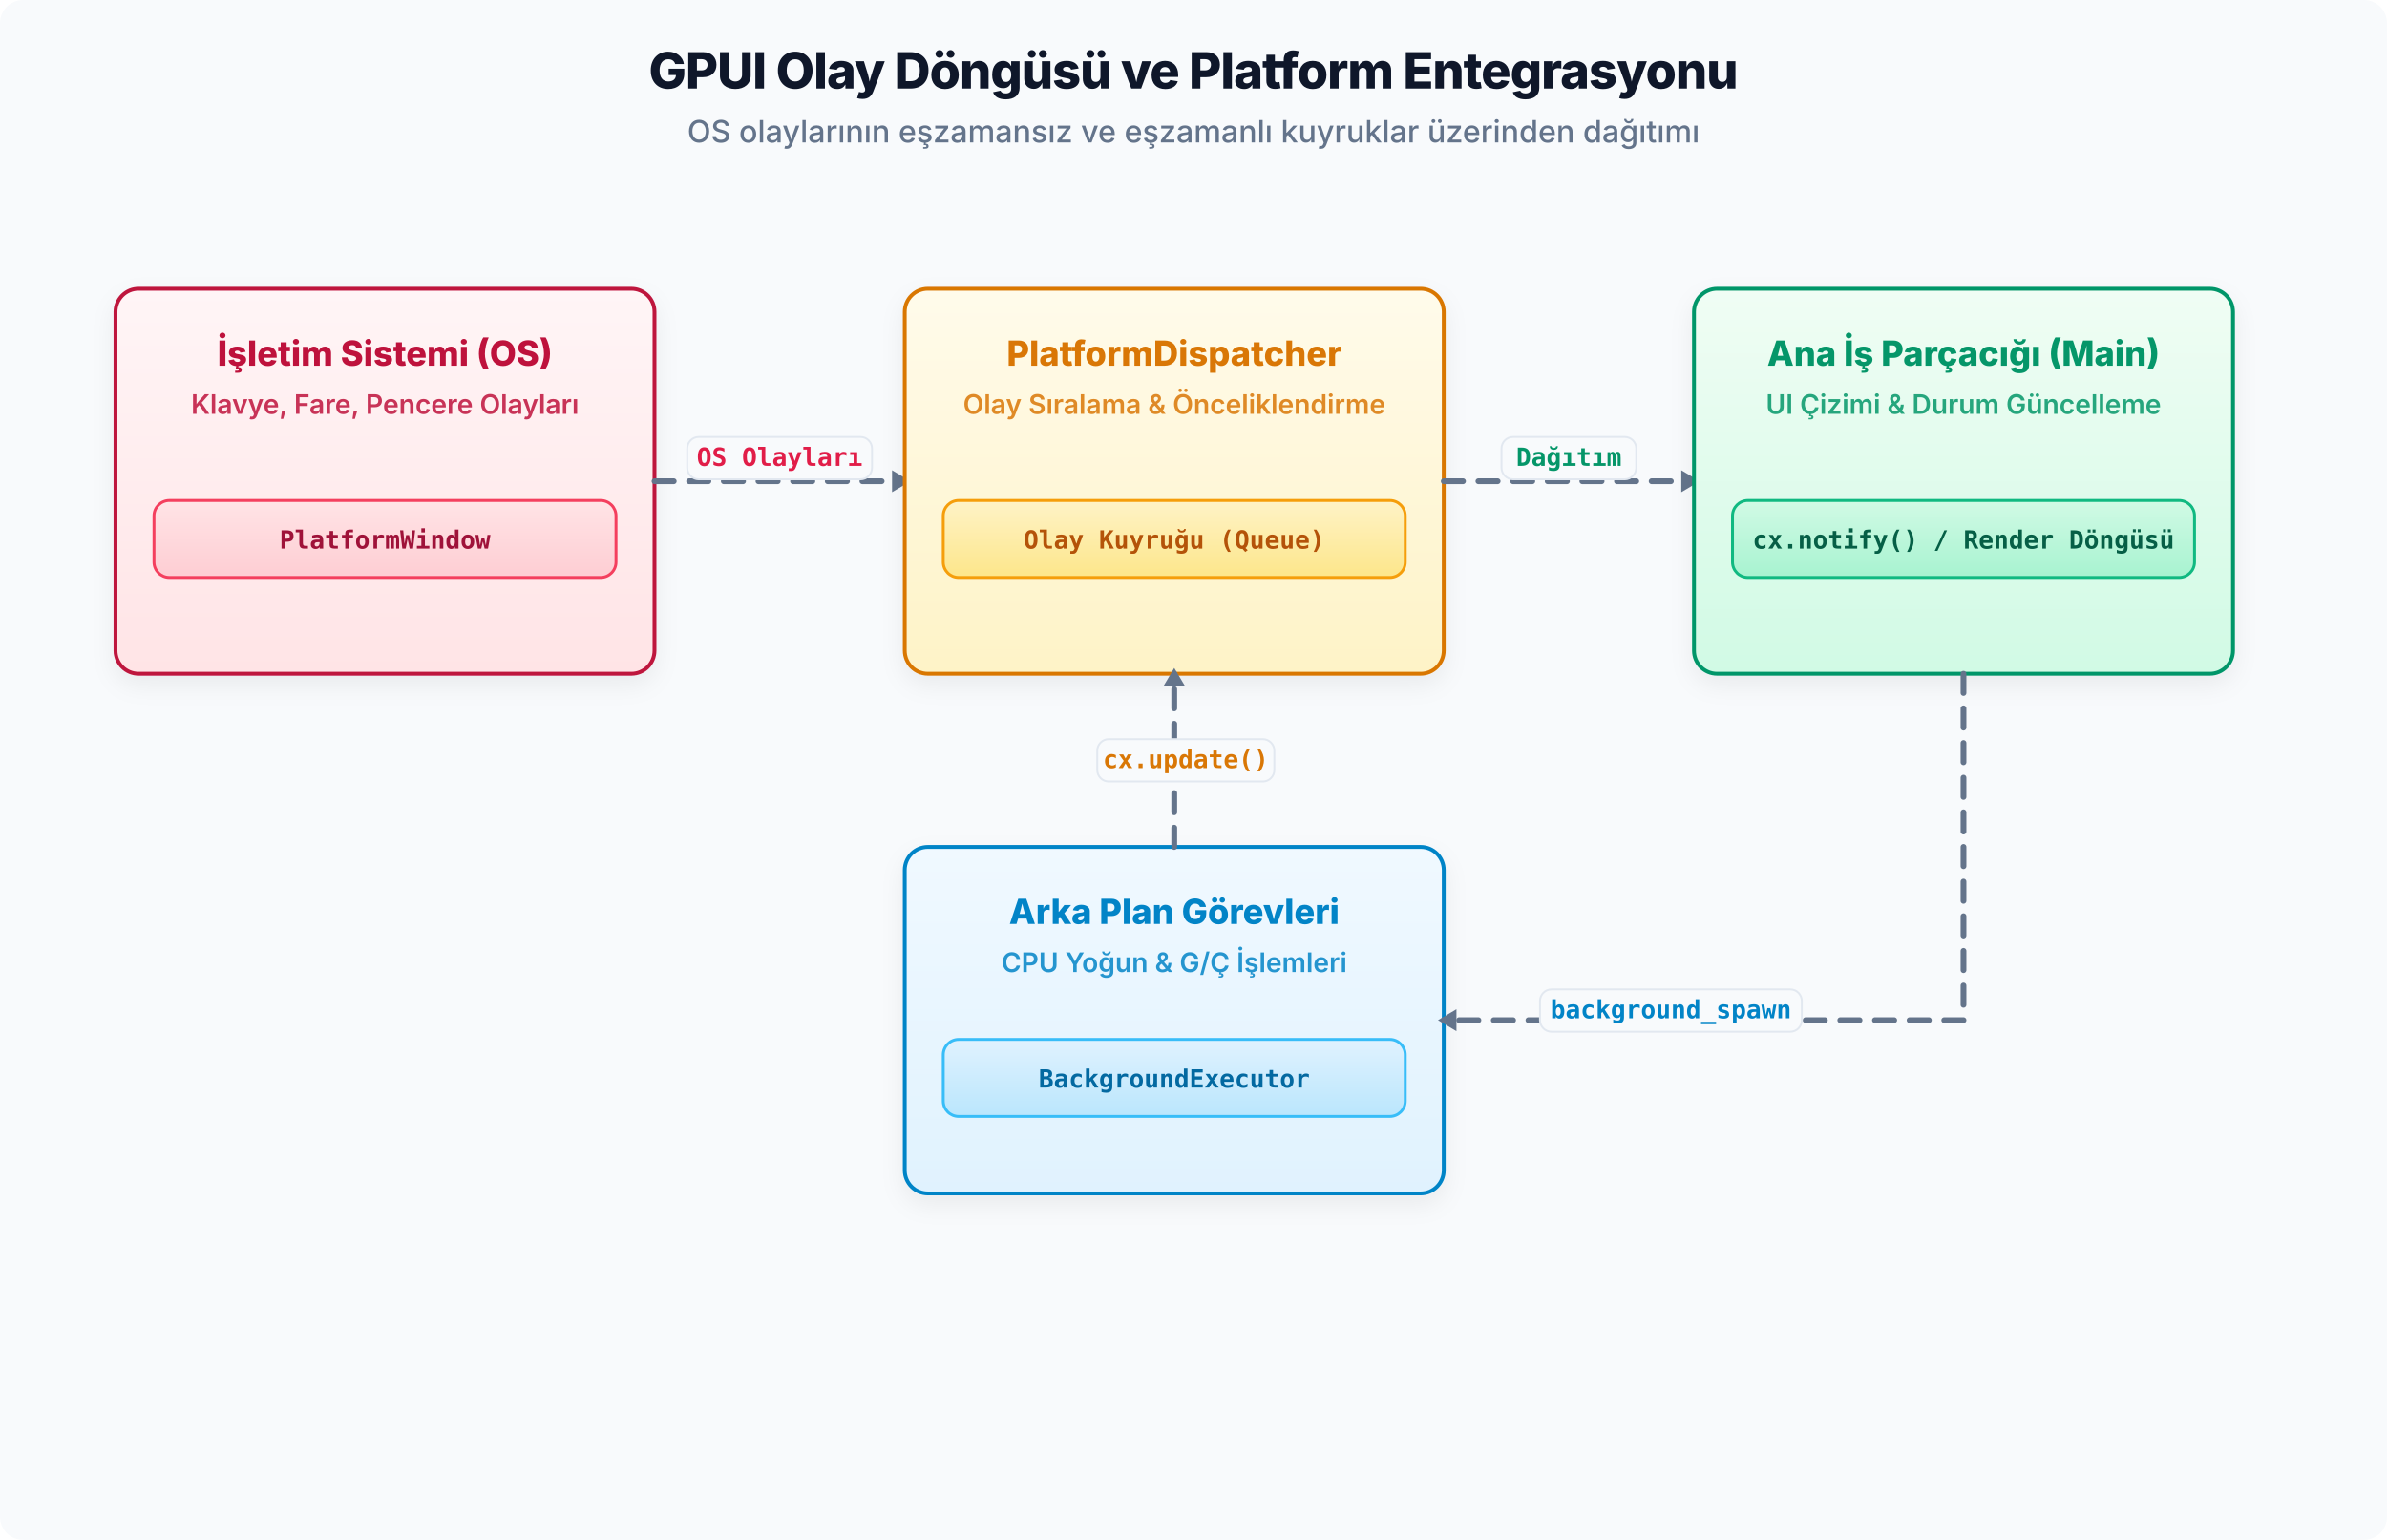
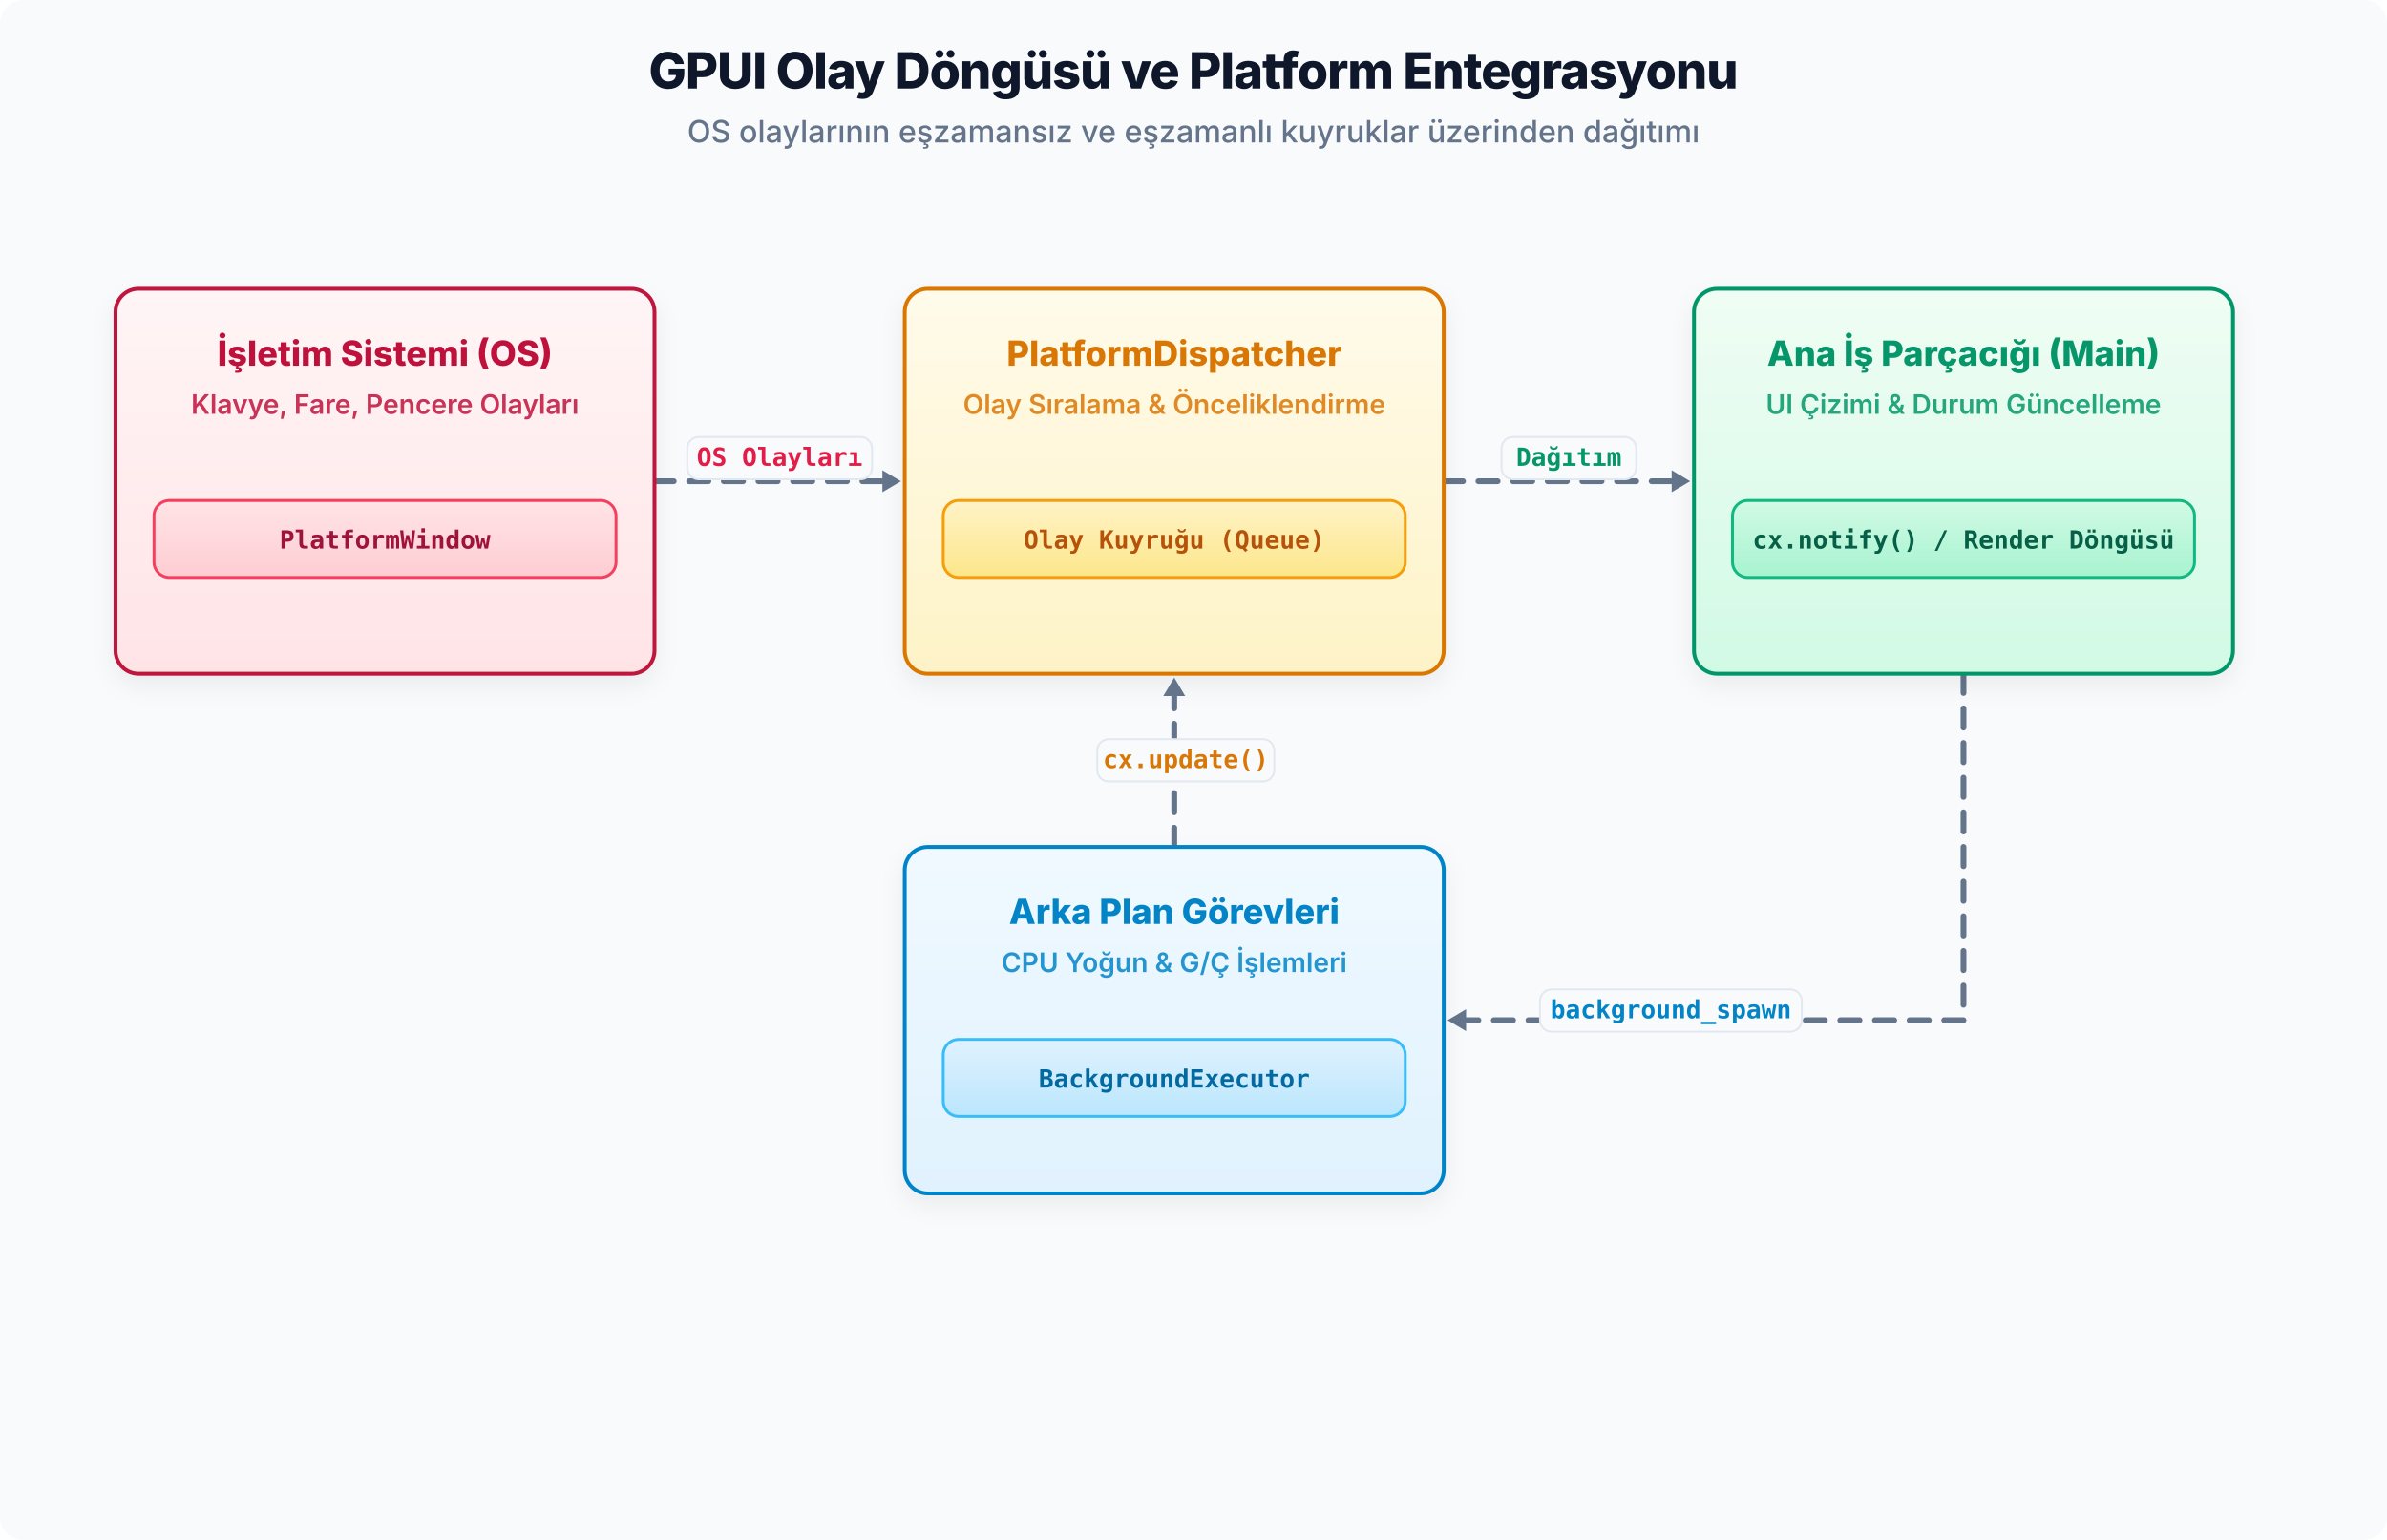
<svg xmlns="http://www.w3.org/2000/svg" viewBox="0 0 1240 800">
  <defs>
    <filter id="shadow" x="-20%" y="-20%" width="140%" height="140%">
      <feDropShadow dx="0" dy="5" stdDeviation="6" flood-color="#0f172a" flood-opacity="0.06" />
    </filter>
    <marker id="arrow" viewBox="0 0 1 1" refX="0.6" refY="0" markerWidth="1" markerHeight="1" orient="auto-start-reverse" overflow="visible" preserveAspectRatio="xMidYMid">
      <path d="M 1.6 0 L -1.6 1.9 L -1.6 -1.9 Z" fill="#64748b" />
    </marker>
    <linearGradient id="g-rose" x1="0" y1="0" x2="0" y2="1">
      <stop offset="0" stop-color="#fff5f6" />
      <stop offset="1" stop-color="#ffe4e6" />
    </linearGradient>
    <linearGradient id="g-amber" x1="0" y1="0" x2="0" y2="1">
      <stop offset="0" stop-color="#fffbeb" />
      <stop offset="1" stop-color="#fef3c7" />
    </linearGradient>
    <linearGradient id="g-emerald" x1="0" y1="0" x2="0" y2="1">
      <stop offset="0" stop-color="#f0fdf4" />
      <stop offset="1" stop-color="#d1fae5" />
    </linearGradient>
    <linearGradient id="g-sky" x1="0" y1="0" x2="0" y2="1">
      <stop offset="0" stop-color="#f0f9ff" />
      <stop offset="1" stop-color="#e0f2fe" />
    </linearGradient>
    <linearGradient id="ib-rose" x1="0" y1="0" x2="0" y2="1">
      <stop offset="0" stop-color="#ffe4e6" />
      <stop offset="1" stop-color="#fecdd3" />
    </linearGradient>
    <linearGradient id="ib-amber" x1="0" y1="0" x2="0" y2="1">
      <stop offset="0" stop-color="#fef3c7" />
      <stop offset="1" stop-color="#fde68a" />
    </linearGradient>
    <linearGradient id="ib-emerald" x1="0" y1="0" x2="0" y2="1">
      <stop offset="0" stop-color="#d1fae5" />
      <stop offset="1" stop-color="#a7f3d0" />
    </linearGradient>
    <linearGradient id="ib-sky" x1="0" y1="0" x2="0" y2="1">
      <stop offset="0" stop-color="#e0f2fe" />
      <stop offset="1" stop-color="#bae6fd" />
    </linearGradient>
    <style>
      .bg { fill: #f8fafc; }
      .title { font: 800 26px system-ui, -apple-system, sans-serif; fill: #0f172a; letter-spacing: -0.5px; text-anchor: middle; }
      .sub { font: 500 16px system-ui, -apple-system, sans-serif; fill: #64748b; text-anchor: middle; }

      .c-title { font: 800 18px system-ui, -apple-system, sans-serif; text-anchor: middle; }
      .c-sub { font: 600 14px system-ui, -apple-system, sans-serif; text-anchor: middle; opacity: 0.85; }

      .box { rx: 8px; stroke-width: 1.5; }
      .box-text { font: 700 13px ui-monospace, SFMono-Regular, monospace; text-anchor: middle; }

      .card { filter: url(#shadow); rx: 12px; stroke-width: 2; }

      .arrow-line { stroke: #64748b; stroke-width: 3; fill: none; marker-end: url(#arrow); stroke-linecap: round; stroke-linejoin: round; }
      .edge { font: 700 13px ui-monospace, SFMono-Regular, monospace; fill: #64748b; text-anchor: middle; }
      .edge-chip { fill: #f8fafc; stroke: #e2e8f0; stroke-width: 1; rx: 6px; }

      /* Akış nabzı: oklar boyunca akan kesik çizgi */
      .flow {
        stroke-dasharray: 10 8;
        animation: flow-dash 10s linear infinite;
      }
      @keyframes flow-dash { to { stroke-dashoffset: -180; } }

      /* İç kutu yumuşak vurgu nabzı (0% tam opak) */
      .pulse { animation: pulse-op 10s ease-in-out infinite; }
      .pulse-1 { animation-delay: 0s; }
      .pulse-2 { animation-delay: 2.5s; }
      .pulse-3 { animation-delay: 5s; }
      .pulse-4 { animation-delay: 7.5s; }
      @keyframes pulse-op {
        0%   { opacity: 1; }
        50%  { opacity: 0.82; }
        100% { opacity: 1; }
      }

      @media (prefers-reduced-motion: reduce) {
        .flow { animation: none; }
        .pulse { animation: none; }
      }
    </style>
  </defs>
  <rect width="100%" height="100%" rx="12" class="bg" />
  <text x="620" y="46" class="title">GPUI Olay Döngüsü ve Platform Entegrasyonu</text>
  <text x="620" y="74" class="sub">OS olaylarının eşzamansız ve eşzamanlı kuyruklar üzerinden dağıtımı</text>
+   <path d="M 340 250 H 465" class="arrow-line flow" stroke="#e11d48" />
  <g transform="translate(60, 150)">
    <rect width="280" height="200" fill="url(#g-rose)" stroke="#be123c" class="card" />
    <text x="140" y="40" class="c-title" style="fill:#be123c">İşletim Sistemi (OS)</text>
    <text x="140" y="65" class="c-sub" style="fill:#be123c">Klavye, Fare, Pencere Olayları</text>
    <rect x="20" y="110" width="240" height="40" fill="url(#ib-rose)" class="box pulse pulse-1" stroke="#f43f5e" />
    <text x="140" y="135" class="box-text" style="fill:#9f1239">PlatformWindow</text>
  </g>
-   <path d="M 340 250 H 470" class="arrow-line flow" stroke="#e11d48" />
  <rect class="edge-chip" x="357" y="227" width="96" height="22" />
  <text x="405" y="242" class="edge" style="fill:#e11d48">OS Olayları</text>
+   <path d="M 750 250 H 875" class="arrow-line flow" stroke="#059669" />
  <g transform="translate(470, 150)">
    <rect width="280" height="200" fill="url(#g-amber)" stroke="#d97706" class="card" />
    <text x="140" y="40" class="c-title" style="fill:#d97706">PlatformDispatcher</text>
    <text x="140" y="65" class="c-sub" style="fill:#d97706">Olay Sıralama &amp; Önceliklendirme</text>
    <rect x="20" y="110" width="240" height="40" fill="url(#ib-amber)" class="box pulse pulse-2" stroke="#f59e0b" />
    <text x="140" y="135" class="box-text" style="fill:#b45309">Olay Kuyruğu (Queue)</text>
  </g>
-   <path d="M 750 250 H 880" class="arrow-line flow" stroke="#059669" />
  <rect class="edge-chip" x="780" y="227" width="70" height="22" />
  <text x="815" y="242" class="edge" style="fill:#059669">Dağıtım</text>
+   <path d="M 1020 350 V 530 H 755" class="arrow-line flow" stroke="#0284c7" />
+   <path d="M 610 440 V 355" class="arrow-line flow" stroke="#d97706" />
  <g transform="translate(880, 150)">
    <rect width="280" height="200" fill="url(#g-emerald)" stroke="#059669" class="card" />
    <text x="140" y="40" class="c-title" style="fill:#059669">Ana İş Parçacığı (Main)</text>
    <text x="140" y="65" class="c-sub" style="fill:#059669">UI Çizimi &amp; Durum Güncelleme</text>
    <rect x="20" y="110" width="240" height="40" fill="url(#ib-emerald)" class="box pulse pulse-3" stroke="#10b981" />
    <text x="140" y="135" class="box-text" style="fill:#065f46">cx.notify() / Render Döngüsü</text>
  </g>
  <g transform="translate(470, 440)">
    <rect width="280" height="180" fill="url(#g-sky)" stroke="#0284c7" class="card" />
    <text x="140" y="40" class="c-title" style="fill:#0284c7">Arka Plan Görevleri</text>
    <text x="140" y="65" class="c-sub" style="fill:#0284c7">CPU Yoğun &amp; G/Ç İşlemleri</text>
    <rect x="20" y="100" width="240" height="40" fill="url(#ib-sky)" class="box pulse pulse-4" stroke="#38bdf8" />
    <text x="140" y="125" class="box-text" style="fill:#0369a1">BackgroundExecutor</text>
  </g>
-   <path d="M 1020 350 V 530 H 750" class="arrow-line flow" stroke="#0284c7" />
  <rect class="edge-chip" x="800" y="514" width="136" height="22" />
  <text x="868" y="529" class="edge" style="fill:#0284c7">background_spawn</text>
-   <path d="M 610 440 V 350" class="arrow-line flow" stroke="#d97706" />
  <rect class="edge-chip" x="570" y="384" width="92" height="22" />
  <text x="616" y="399" class="edge" style="fill:#d97706">cx.update()</text>
</svg>
